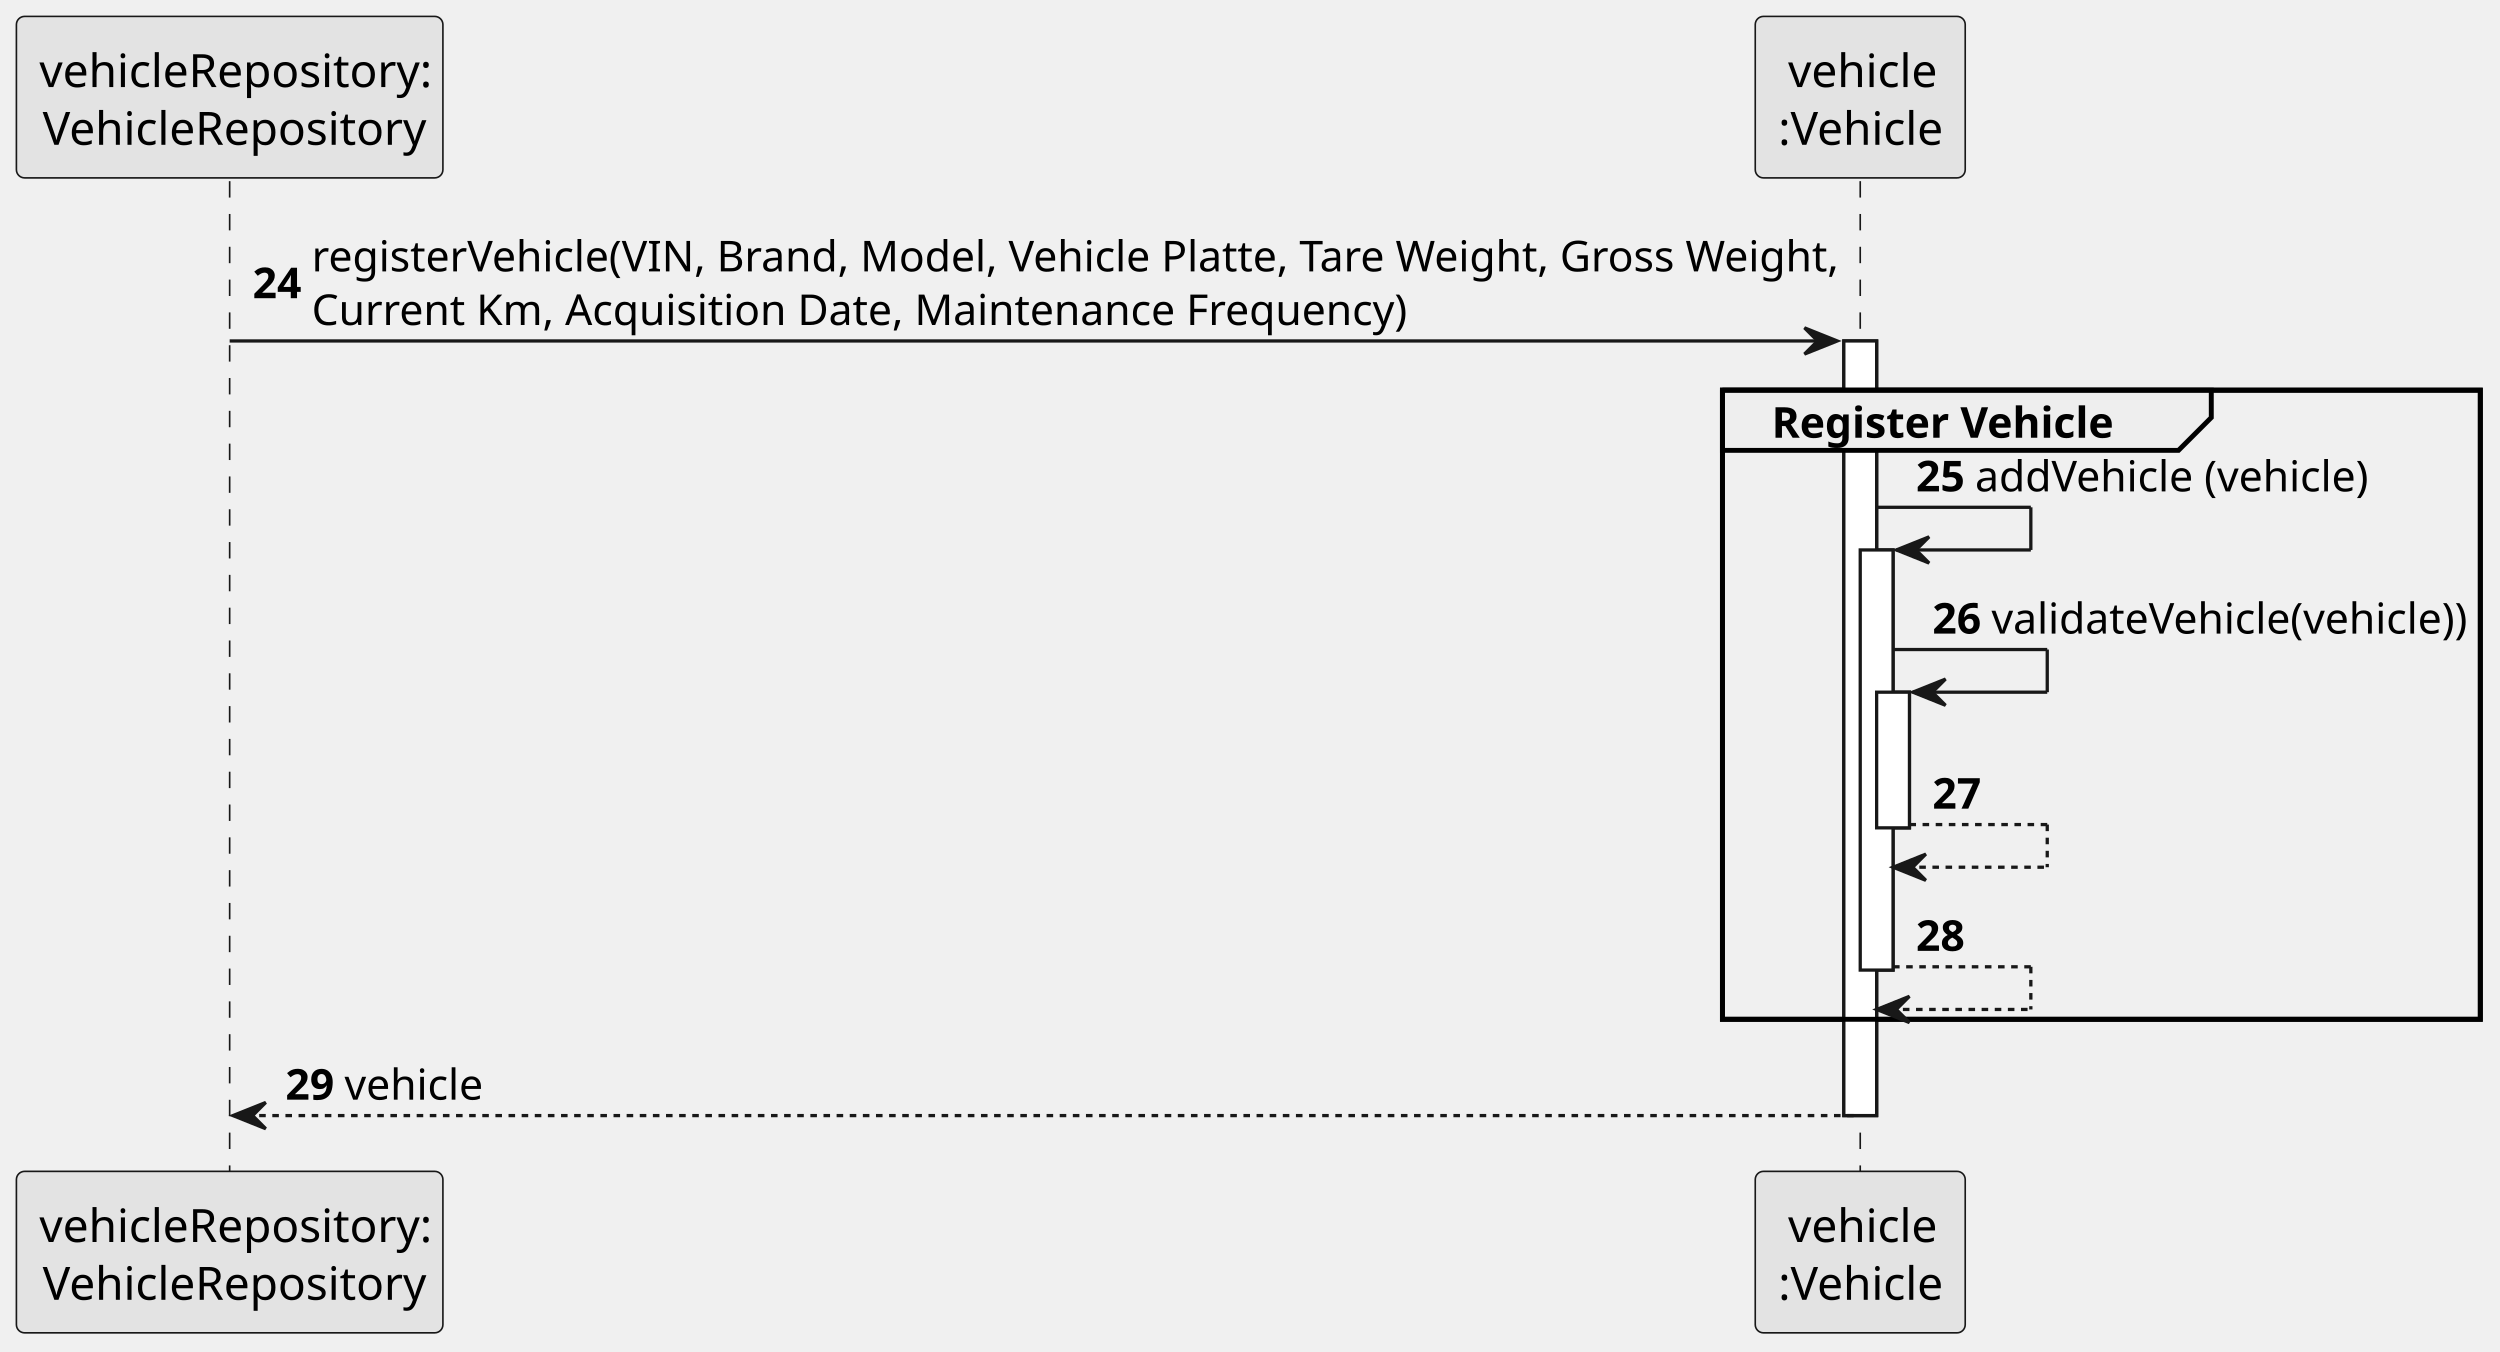
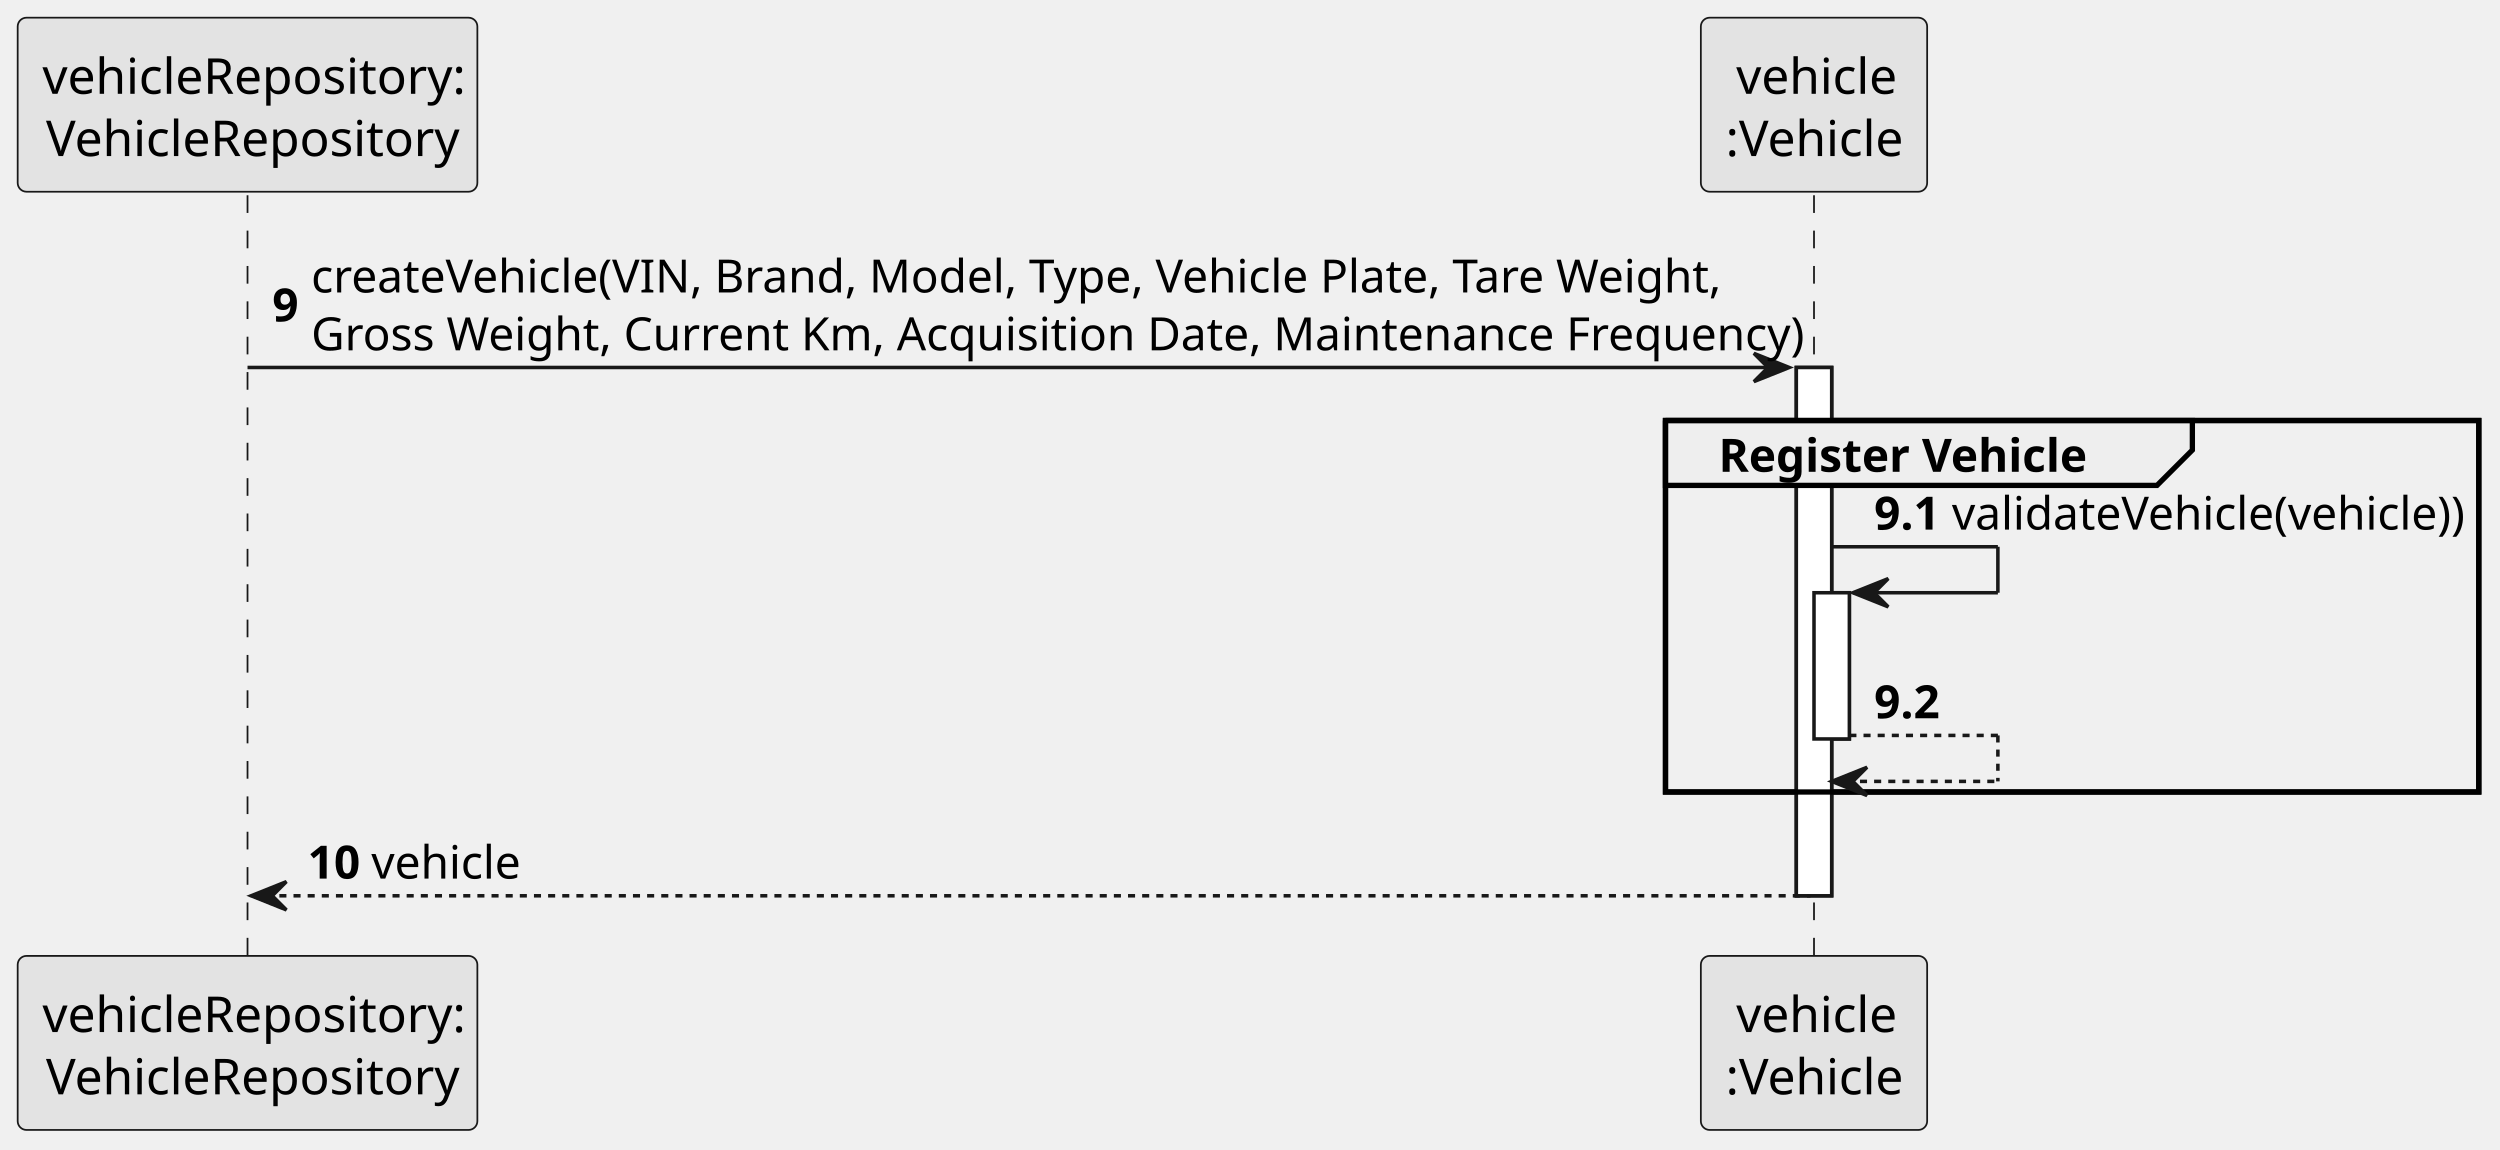
- <svg xmlns="http://www.w3.org/2000/svg" contentStyleType="text/css" height="412px" preserveAspectRatio="none" style="width:762px;height:412px;background:#FFFFFF;" version="1.1" viewBox="0 0 762 412" width="762px" zoomAndPan="magnify">
+ <svg xmlns="http://www.w3.org/2000/svg" contentStyleType="text/css" height="325px" preserveAspectRatio="none" style="width:707px;height:325px;background:#FFFFFF;" version="1.1" viewBox="0 0 707 325" width="707px" zoomAndPan="magnify">
  <defs />
  <g>
-     <rect fill="#FFFFFF" height="236.109" style="stroke:#181818;stroke-width:1.0;" width="10" x="562" y="103.922" />
-     <rect fill="#FFFFFF" height="128.055" style="stroke:#181818;stroke-width:1.0;" width="10" x="567" y="167.625" />
-     <rect fill="#FFFFFF" height="41.352" style="stroke:#181818;stroke-width:1.0;" width="10" x="572" y="210.977" />
-     <rect fill="none" height="191.758" style="stroke:#000000;stroke-width:1.5;" width="231" x="525" y="118.922" />
-     <line style="stroke:#181818;stroke-width:0.5;stroke-dasharray:5.0,5.0;" x1="70" x2="70" y1="55.219" y2="358.031" />
-     <line style="stroke:#181818;stroke-width:0.5;stroke-dasharray:5.0,5.0;" x1="567" x2="567" y1="55.219" y2="358.031" />
+     <rect fill="#FFFFFF" height="149.406" style="stroke:#181818;stroke-width:1.0;" width="10" x="508" y="103.922" />
+     <rect fill="#FFFFFF" height="41.352" style="stroke:#181818;stroke-width:1.0;" width="10" x="513" y="167.625" />
+     <rect fill="none" height="105.055" style="stroke:#000000;stroke-width:1.5;" width="230" x="471" y="118.922" />
+     <line style="stroke:#181818;stroke-width:0.5;stroke-dasharray:5.0,5.0;" x1="70" x2="70" y1="55.219" y2="271.328" />
+     <line style="stroke:#181818;stroke-width:0.5;stroke-dasharray:5.0,5.0;" x1="513" x2="513" y1="55.219" y2="271.328" />
    <rect fill="#E3E3E3" height="49.219" rx="2.5" ry="2.5" style="stroke:#181818;stroke-width:0.5;" width="130" x="5" y="5" />
    <text fill="#000000" font-family="sans-serif" font-size="14" lengthAdjust="spacing" textLength="116" x="12" y="26.533">vehicleRepository:</text>
    <text fill="#000000" font-family="sans-serif" font-size="14" lengthAdjust="spacing" textLength="114" x="13" y="44.143">VehicleRepository</text>
-     <rect fill="#E3E3E3" height="49.219" rx="2.5" ry="2.5" style="stroke:#181818;stroke-width:0.5;" width="130" x="5" y="357.031" />
-     <text fill="#000000" font-family="sans-serif" font-size="14" lengthAdjust="spacing" textLength="116" x="12" y="378.565">vehicleRepository:</text>
-     <text fill="#000000" font-family="sans-serif" font-size="14" lengthAdjust="spacing" textLength="114" x="13" y="396.174">VehicleRepository</text>
-     <rect fill="#E3E3E3" height="49.219" rx="2.5" ry="2.5" style="stroke:#181818;stroke-width:0.5;" width="64" x="535" y="5" />
-     <text fill="#000000" font-family="sans-serif" font-size="14" lengthAdjust="spacing" textLength="44" x="545" y="26.533">vehicle</text>
-     <text fill="#000000" font-family="sans-serif" font-size="14" lengthAdjust="spacing" textLength="50" x="542" y="44.143">:Vehicle</text>
-     <rect fill="#E3E3E3" height="49.219" rx="2.5" ry="2.5" style="stroke:#181818;stroke-width:0.5;" width="64" x="535" y="357.031" />
-     <text fill="#000000" font-family="sans-serif" font-size="14" lengthAdjust="spacing" textLength="44" x="545" y="378.565">vehicle</text>
-     <text fill="#000000" font-family="sans-serif" font-size="14" lengthAdjust="spacing" textLength="50" x="542" y="396.174">:Vehicle</text>
-     <rect fill="#FFFFFF" height="236.109" style="stroke:#181818;stroke-width:1.0;" width="10" x="562" y="103.922" />
-     <rect fill="#FFFFFF" height="128.055" style="stroke:#181818;stroke-width:1.0;" width="10" x="567" y="167.625" />
-     <rect fill="#FFFFFF" height="41.352" style="stroke:#181818;stroke-width:1.0;" width="10" x="572" y="210.977" />
-     <polygon fill="#181818" points="550,99.922,560,103.922,550,107.922,554,103.922" style="stroke:#181818;stroke-width:1.0;" />
-     <line style="stroke:#181818;stroke-width:1.0;" x1="70" x2="556" y1="103.922" y2="103.922" />
-     <text fill="#000000" font-family="sans-serif" font-size="13" font-weight="bold" lengthAdjust="spacing" textLength="14" x="77" y="90.89">24</text>
-     <text fill="#000000" font-family="sans-serif" font-size="13" lengthAdjust="spacing" textLength="455" x="95" y="82.714">registerVehicle(VIN, Brand, Model, Vehicle Platte, Tare Weight, Gross Weight,</text>
-     <text fill="#000000" font-family="sans-serif" font-size="13" lengthAdjust="spacing" textLength="320" x="95" y="99.065">Current Km, Acquisition Date, Maintenance Frequency)</text>
-     <path d="M525,118.922 L674,118.922 L674,127.273 L664,137.273 L525,137.273 L525,118.922 " fill="#EEEEEE" style="stroke:#000000;stroke-width:1.5;" />
-     <rect fill="none" height="191.758" style="stroke:#000000;stroke-width:1.5;" width="231" x="525" y="118.922" />
-     <text fill="#000000" font-family="sans-serif" font-size="13" font-weight="bold" lengthAdjust="spacing" textLength="104" x="540" y="133.417">Register Vehicle</text>
-     <line style="stroke:#181818;stroke-width:1.0;" x1="572" x2="619" y1="154.625" y2="154.625" />
-     <line style="stroke:#181818;stroke-width:1.0;" x1="619" x2="619" y1="154.625" y2="167.625" />
-     <line style="stroke:#181818;stroke-width:1.0;" x1="578" x2="619" y1="167.625" y2="167.625" />
-     <polygon fill="#181818" points="588,163.625,578,167.625,588,171.625,584,167.625" style="stroke:#181818;stroke-width:1.0;" />
-     <text fill="#000000" font-family="sans-serif" font-size="13" font-weight="bold" lengthAdjust="spacing" textLength="14" x="584" y="149.769">25</text>
-     <text fill="#000000" font-family="sans-serif" font-size="13" lengthAdjust="spacing" textLength="115" x="602" y="149.769">addVehicle (vehicle)</text>
-     <line style="stroke:#181818;stroke-width:1.0;" x1="577" x2="624" y1="197.977" y2="197.977" />
-     <line style="stroke:#181818;stroke-width:1.0;" x1="624" x2="624" y1="197.977" y2="210.977" />
-     <line style="stroke:#181818;stroke-width:1.0;" x1="583" x2="624" y1="210.977" y2="210.977" />
-     <polygon fill="#181818" points="593,206.977,583,210.977,593,214.977,589,210.977" style="stroke:#181818;stroke-width:1.0;" />
-     <text fill="#000000" font-family="sans-serif" font-size="13" font-weight="bold" lengthAdjust="spacing" textLength="14" x="589" y="193.12">26</text>
-     <text fill="#000000" font-family="sans-serif" font-size="13" lengthAdjust="spacing" textLength="137" x="607" y="193.12">validateVehicle(vehicle))</text>
-     <line style="stroke:#181818;stroke-width:1.0;stroke-dasharray:2.0,2.0;" x1="582" x2="624" y1="251.328" y2="251.328" />
-     <line style="stroke:#181818;stroke-width:1.0;stroke-dasharray:2.0,2.0;" x1="624" x2="624" y1="251.328" y2="264.328" />
-     <line style="stroke:#181818;stroke-width:1.0;stroke-dasharray:2.0,2.0;" x1="577" x2="624" y1="264.328" y2="264.328" />
-     <polygon fill="#181818" points="587,260.328,577,264.328,587,268.328,583,264.328" style="stroke:#181818;stroke-width:1.0;" />
-     <text fill="#000000" font-family="sans-serif" font-size="13" font-weight="bold" lengthAdjust="spacing" textLength="14" x="589" y="246.472">27</text>
-     <text fill="#000000" font-family="sans-serif" font-size="13" lengthAdjust="spacing" textLength="4" x="607" y="246.472"> </text>
-     <line style="stroke:#181818;stroke-width:1.0;stroke-dasharray:2.0,2.0;" x1="577" x2="619" y1="294.68" y2="294.68" />
-     <line style="stroke:#181818;stroke-width:1.0;stroke-dasharray:2.0,2.0;" x1="619" x2="619" y1="294.68" y2="307.68" />
-     <line style="stroke:#181818;stroke-width:1.0;stroke-dasharray:2.0,2.0;" x1="572" x2="619" y1="307.68" y2="307.68" />
-     <polygon fill="#181818" points="582,303.68,572,307.68,582,311.68,578,307.68" style="stroke:#181818;stroke-width:1.0;" />
-     <text fill="#000000" font-family="sans-serif" font-size="13" font-weight="bold" lengthAdjust="spacing" textLength="14" x="584" y="289.823">28</text>
-     <text fill="#000000" font-family="sans-serif" font-size="13" lengthAdjust="spacing" textLength="4" x="602" y="289.823"> </text>
-     <polygon fill="#181818" points="81,336.031,71,340.031,81,344.031,77,340.031" style="stroke:#181818;stroke-width:1.0;" />
-     <line style="stroke:#181818;stroke-width:1.0;stroke-dasharray:2.0,2.0;" x1="75" x2="566" y1="340.031" y2="340.031" />
-     <text fill="#000000" font-family="sans-serif" font-size="13" font-weight="bold" lengthAdjust="spacing" textLength="14" x="87" y="335.175">29</text>
-     <text fill="#000000" font-family="sans-serif" font-size="13" lengthAdjust="spacing" textLength="39" x="105" y="335.175">vehicle</text>
+     <rect fill="#E3E3E3" height="49.219" rx="2.5" ry="2.5" style="stroke:#181818;stroke-width:0.5;" width="130" x="5" y="270.328" />
+     <text fill="#000000" font-family="sans-serif" font-size="14" lengthAdjust="spacing" textLength="116" x="12" y="291.861">vehicleRepository:</text>
+     <text fill="#000000" font-family="sans-serif" font-size="14" lengthAdjust="spacing" textLength="114" x="13" y="309.471">VehicleRepository</text>
+     <rect fill="#E3E3E3" height="49.219" rx="2.5" ry="2.5" style="stroke:#181818;stroke-width:0.5;" width="64" x="481" y="5" />
+     <text fill="#000000" font-family="sans-serif" font-size="14" lengthAdjust="spacing" textLength="44" x="491" y="26.533">vehicle</text>
+     <text fill="#000000" font-family="sans-serif" font-size="14" lengthAdjust="spacing" textLength="50" x="488" y="44.143">:Vehicle</text>
+     <rect fill="#E3E3E3" height="49.219" rx="2.5" ry="2.5" style="stroke:#181818;stroke-width:0.5;" width="64" x="481" y="270.328" />
+     <text fill="#000000" font-family="sans-serif" font-size="14" lengthAdjust="spacing" textLength="44" x="491" y="291.861">vehicle</text>
+     <text fill="#000000" font-family="sans-serif" font-size="14" lengthAdjust="spacing" textLength="50" x="488" y="309.471">:Vehicle</text>
+     <rect fill="#FFFFFF" height="149.406" style="stroke:#181818;stroke-width:1.0;" width="10" x="508" y="103.922" />
+     <rect fill="#FFFFFF" height="41.352" style="stroke:#181818;stroke-width:1.0;" width="10" x="513" y="167.625" />
+     <polygon fill="#181818" points="496,99.922,506,103.922,496,107.922,500,103.922" style="stroke:#181818;stroke-width:1.0;" />
+     <line style="stroke:#181818;stroke-width:1.0;" x1="70" x2="502" y1="103.922" y2="103.922" />
+     <text fill="#000000" font-family="sans-serif" font-size="13" font-weight="bold" lengthAdjust="spacing" textLength="7" x="77" y="90.89">9</text>
+     <text fill="#000000" font-family="sans-serif" font-size="13" lengthAdjust="spacing" textLength="392" x="88" y="82.714">createVehicle(VIN, Brand, Model, Type, Vehicle Plate, Tare Weight,</text>
+     <text fill="#000000" font-family="sans-serif" font-size="13" lengthAdjust="spacing" textLength="408" x="88" y="99.065">Gross Weight, Current Km, Acquisition Date, Maintenance Frequency)</text>
+     <path d="M471,118.922 L620,118.922 L620,127.273 L610,137.273 L471,137.273 L471,118.922 " fill="#EEEEEE" style="stroke:#000000;stroke-width:1.5;" />
+     <rect fill="none" height="105.055" style="stroke:#000000;stroke-width:1.5;" width="230" x="471" y="118.922" />
+     <text fill="#000000" font-family="sans-serif" font-size="13" font-weight="bold" lengthAdjust="spacing" textLength="104" x="486" y="133.417">Register Vehicle</text>
+     <line style="stroke:#181818;stroke-width:1.0;" x1="518" x2="565" y1="154.625" y2="154.625" />
+     <line style="stroke:#181818;stroke-width:1.0;" x1="565" x2="565" y1="154.625" y2="167.625" />
+     <line style="stroke:#181818;stroke-width:1.0;" x1="524" x2="565" y1="167.625" y2="167.625" />
+     <polygon fill="#181818" points="534,163.625,524,167.625,534,171.625,530,167.625" style="stroke:#181818;stroke-width:1.0;" />
+     <text fill="#000000" font-family="sans-serif" font-size="13" font-weight="bold" lengthAdjust="spacing" textLength="18" x="530" y="149.769">9.1</text>
+     <text fill="#000000" font-family="sans-serif" font-size="13" lengthAdjust="spacing" textLength="137" x="552" y="149.769">validateVehicle(vehicle))</text>
+     <line style="stroke:#181818;stroke-width:1.0;stroke-dasharray:2.0,2.0;" x1="523" x2="565" y1="207.977" y2="207.977" />
+     <line style="stroke:#181818;stroke-width:1.0;stroke-dasharray:2.0,2.0;" x1="565" x2="565" y1="207.977" y2="220.977" />
+     <line style="stroke:#181818;stroke-width:1.0;stroke-dasharray:2.0,2.0;" x1="518" x2="565" y1="220.977" y2="220.977" />
+     <polygon fill="#181818" points="528,216.977,518,220.977,528,224.977,524,220.977" style="stroke:#181818;stroke-width:1.0;" />
+     <text fill="#000000" font-family="sans-serif" font-size="13" font-weight="bold" lengthAdjust="spacing" textLength="18" x="530" y="203.12">9.2</text>
+     <text fill="#000000" font-family="sans-serif" font-size="13" lengthAdjust="spacing" textLength="4" x="552" y="203.12"> </text>
+     <polygon fill="#181818" points="81,249.328,71,253.328,81,257.328,77,253.328" style="stroke:#181818;stroke-width:1.0;" />
+     <line style="stroke:#181818;stroke-width:1.0;stroke-dasharray:2.0,2.0;" x1="75" x2="512" y1="253.328" y2="253.328" />
+     <text fill="#000000" font-family="sans-serif" font-size="13" font-weight="bold" lengthAdjust="spacing" textLength="14" x="87" y="248.472">10</text>
+     <text fill="#000000" font-family="sans-serif" font-size="13" lengthAdjust="spacing" textLength="39" x="105" y="248.472">vehicle</text>
  </g>
</svg>
